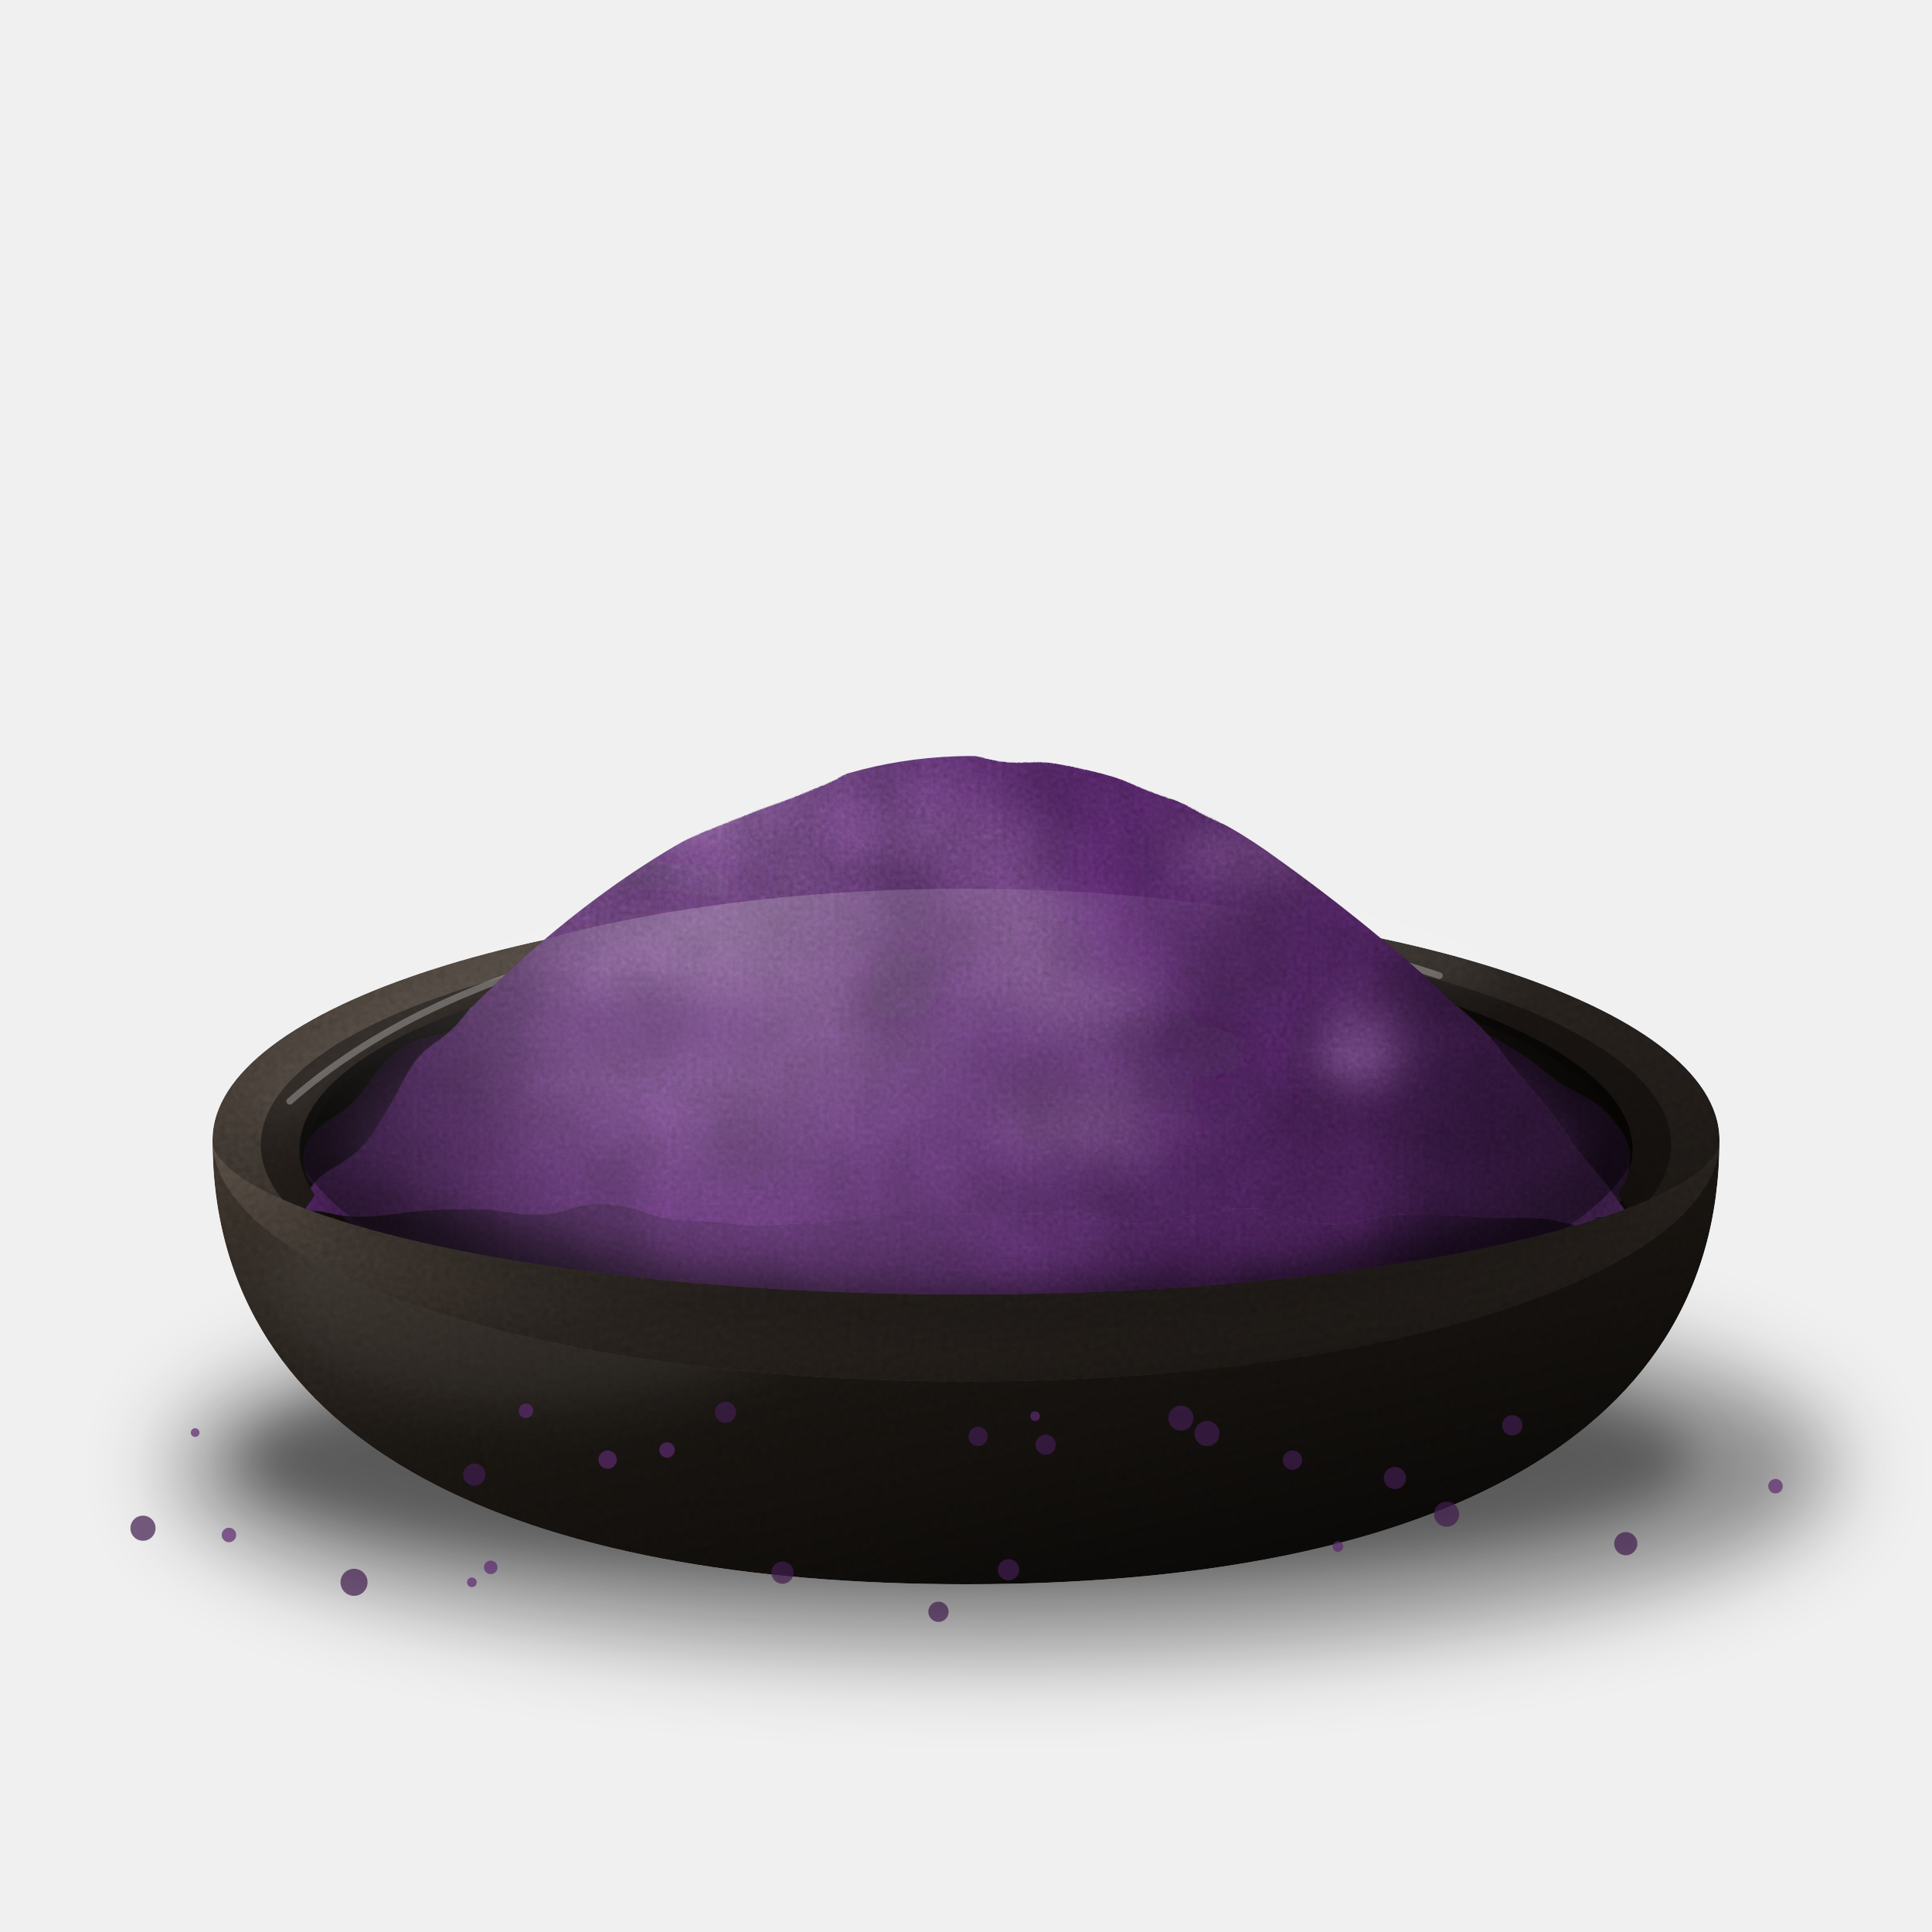
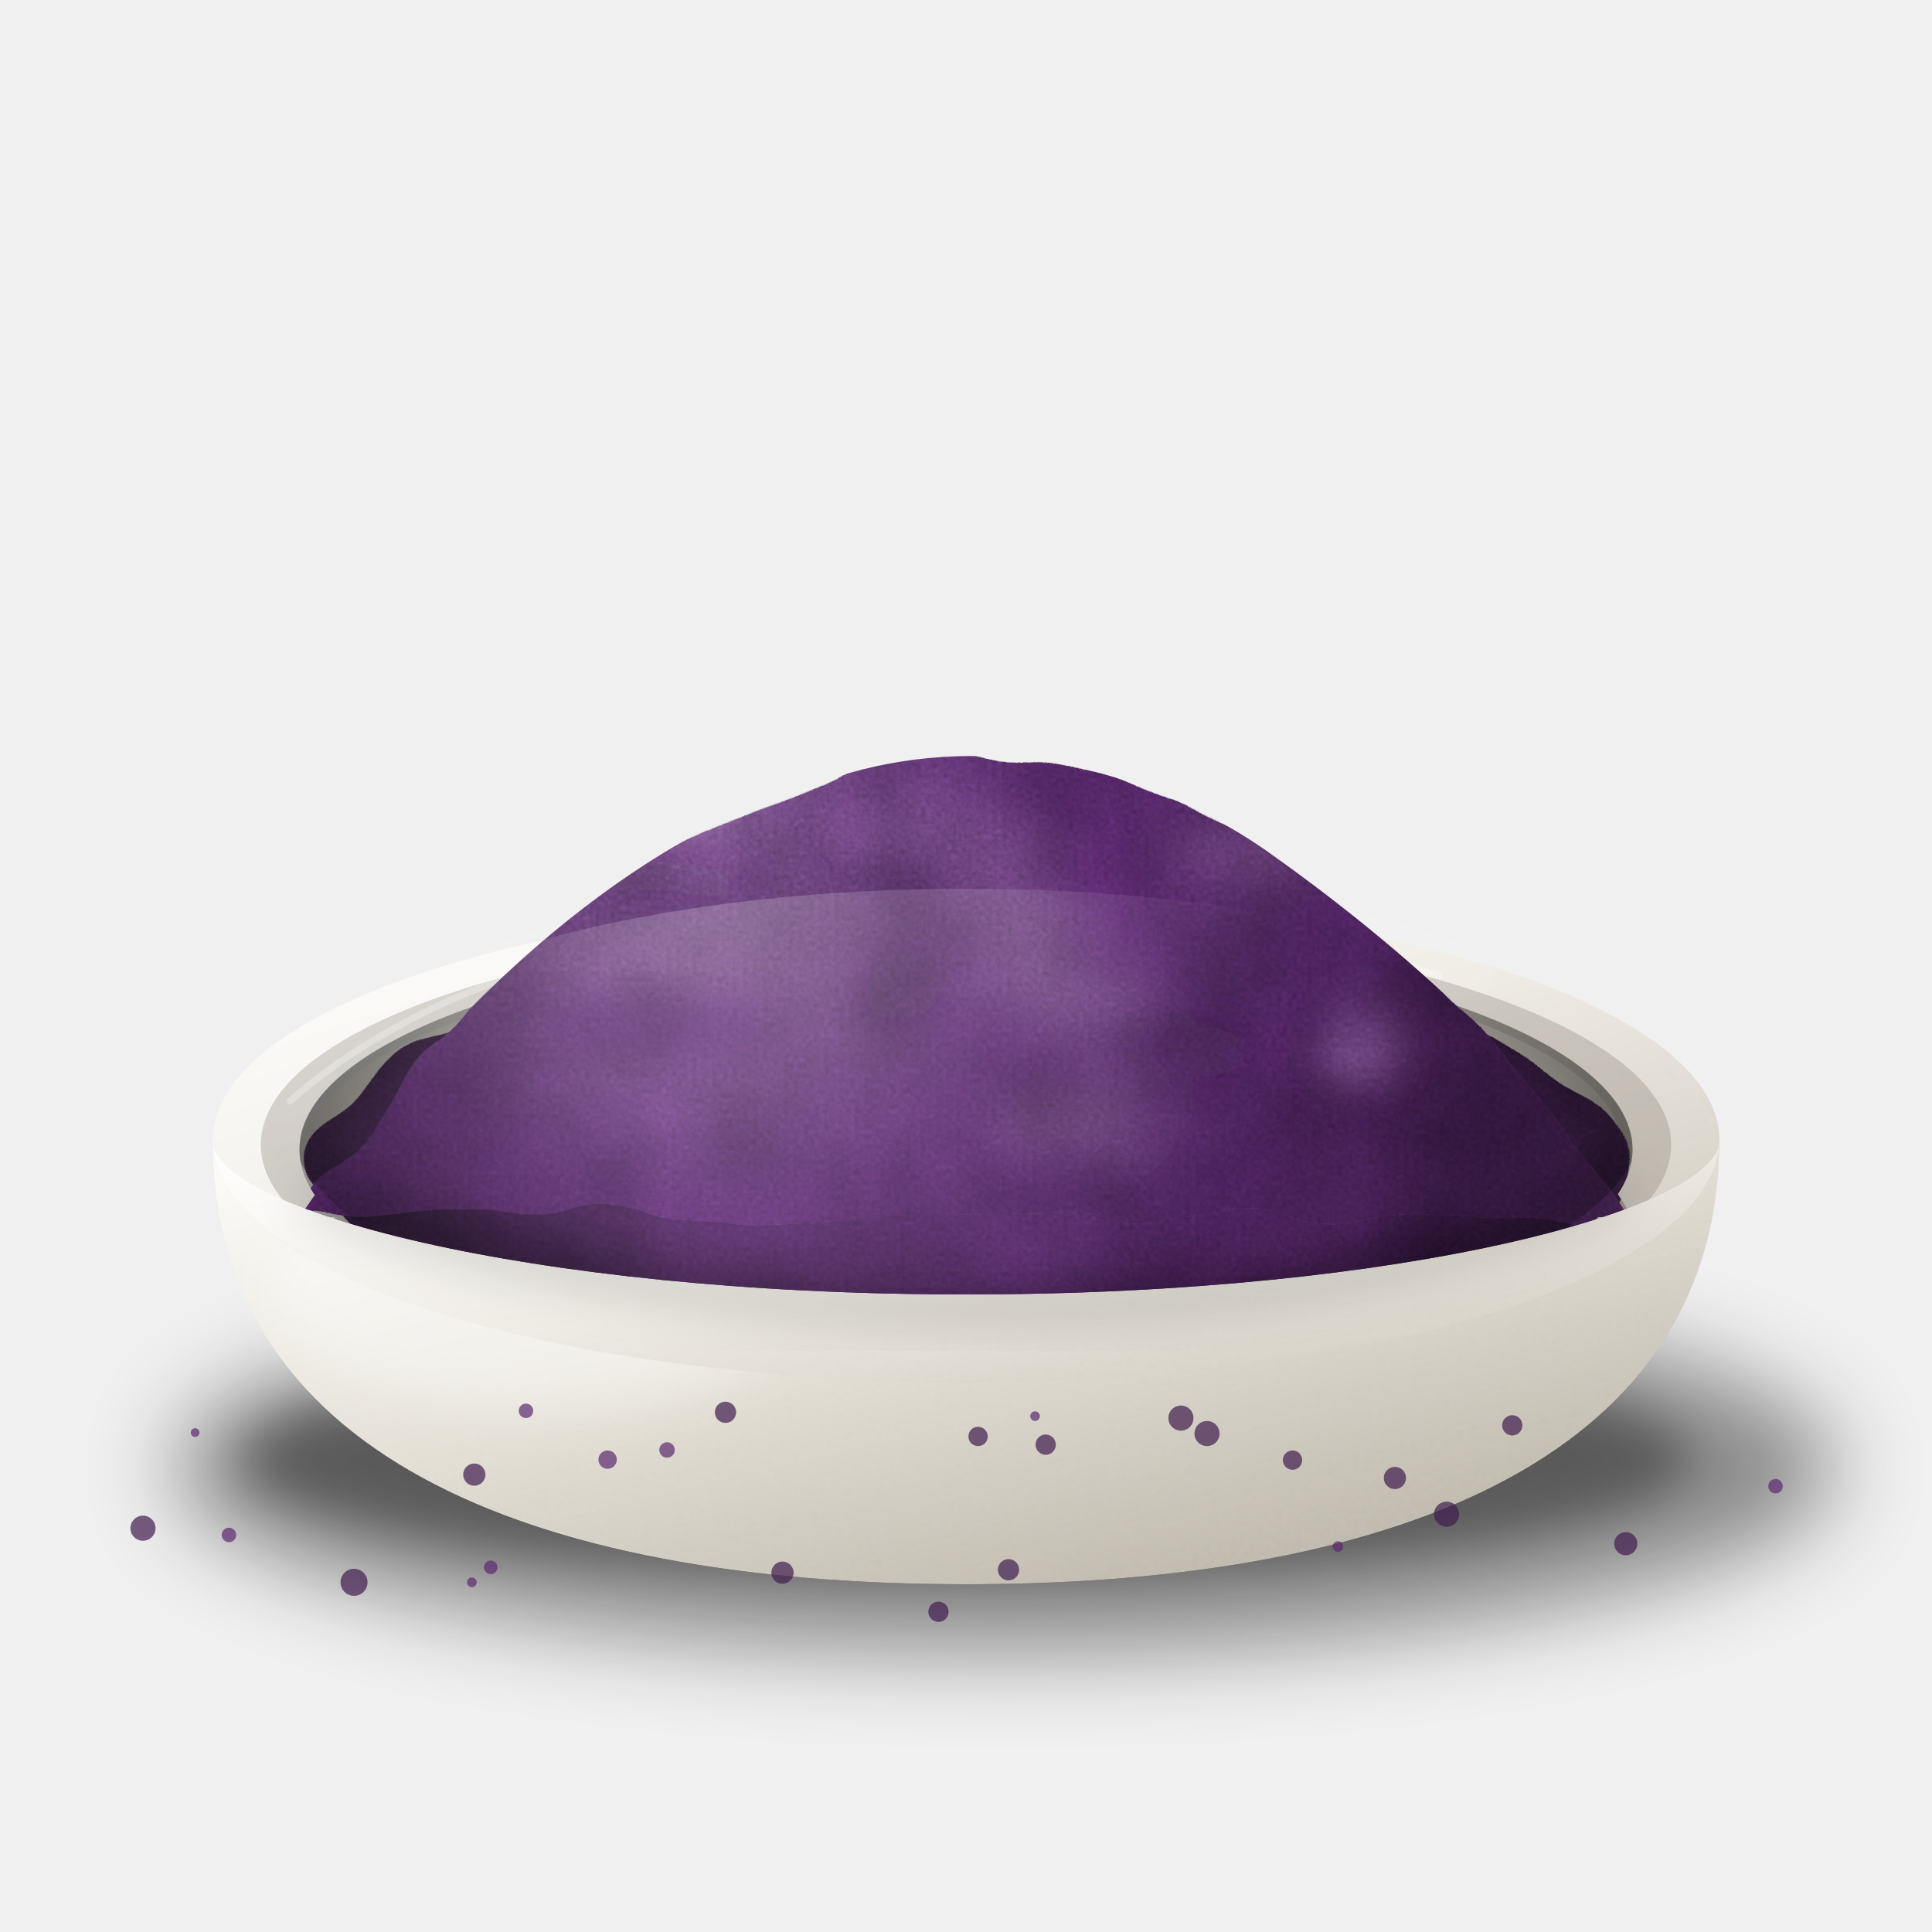
<svg xmlns="http://www.w3.org/2000/svg" viewBox="0 0 400 400" class="" role="presentation" aria-hidden="true" data-bowl="mulberry-powder">
  <defs>
    <filter id="b-mulberry-powder-soft" x="-20%" y="-40%" width="140%" height="180%">
      <feGaussianBlur stdDeviation="5" />
    </filter>
    <filter id="b-mulberry-powder-ground" x="-20%" y="-50%" width="140%" height="200%">
      <feGaussianBlur stdDeviation="9" />
    </filter>
    <filter id="b-mulberry-powder-stone" x="0" y="0" width="100%" height="100%" color-interpolation-filters="sRGB">
      <feTurbulence type="fractalNoise" baseFrequency="0.75" numOctaves="2" seed="562" result="n" />
-       <feColorMatrix in="n" type="matrix" values="0.33 0.33 0.33 0 0  0.33 0.33 0.33 0 0  0.33 0.33 0.33 0 0  0 0 0 0 0.2" result="g" />
+       <feColorMatrix in="n" type="matrix" values="0.33 0.33 0.33 0 0  0.33 0.33 0.33 0 0  0.33 0.33 0.33 0 0  0 0 0 0 0.07" result="g" />
      <feBlend in="g" in2="SourceGraphic" mode="overlay" result="b" />
      <feComposite in="b" in2="SourceGraphic" operator="in" />
    </filter>
    <linearGradient id="b-mulberry-powder-body" x1="0.1" y1="0" x2="0.9" y2="1">
-       <stop offset="0" stop-color="#3d352e" />
-       <stop offset="0.45" stop-color="#1a1612" />
-       <stop offset="1" stop-color="#070605" />
+       <stop offset="0" stop-color="#fbfaf7" />
+       <stop offset="0.45" stop-color="#e4e0d6" />
+       <stop offset="1" stop-color="#b6b0a3" />
    </linearGradient>
    <linearGradient id="b-mulberry-powder-rim" x1="0" y1="0" x2="1" y2="1">
-       <stop offset="0" stop-color="#5a5047" />
-       <stop offset="0.5" stop-color="#2a2420" />
-       <stop offset="1" stop-color="#14110e" />
+       <stop offset="0" stop-color="#ffffff" />
+       <stop offset="0.5" stop-color="#efece5" />
+       <stop offset="1" stop-color="#cbc5b9" />
    </linearGradient>
    <linearGradient id="b-mulberry-powder-wall" x1="0" y1="0" x2="0" y2="1">
-       <stop offset="0" stop-color="#2e2823" />
-       <stop offset="0.55" stop-color="#100d0b" />
-       <stop offset="1" stop-color="#070605" />
+       <stop offset="0" stop-color="#ebe7de" />
+       <stop offset="0.55" stop-color="#cdc7bb" />
+       <stop offset="1" stop-color="#b0a99c" />
    </linearGradient>
  </defs>
  <ellipse cx="208" cy="304" rx="172" ry="38" fill="#000" opacity="0.42" filter="url(#b-mulberry-powder-ground)" />
  <ellipse cx="200" cy="302" rx="150" ry="24" fill="#000" opacity="0.35" filter="url(#b-mulberry-powder-soft)" />
  <path d="M 44 236 C 44 300, 108 328, 200 328 C 292 328, 356 300, 356 236 Z" fill="url(#b-mulberry-powder-body)" filter="url(#b-mulberry-powder-stone)" />
-   <ellipse cx="112" cy="266" rx="56" ry="26" fill="#fff" opacity="0.06" filter="url(#b-mulberry-powder-soft)" />
+   <ellipse cx="112" cy="266" rx="56" ry="26" fill="#fff" opacity="0.4" filter="url(#b-mulberry-powder-soft)" />
  <ellipse cx="200" cy="236" rx="156" ry="50" fill="url(#b-mulberry-powder-rim)" filter="url(#b-mulberry-powder-stone)" />
-   <ellipse cx="200" cy="237" rx="146" ry="46" fill="#0c0a08" opacity="0.55" />
+   <ellipse cx="200" cy="237" rx="146" ry="46" fill="#8c857a" opacity="0.35" />
  <ellipse cx="200" cy="238" rx="136" ry="42" fill="url(#b-mulberry-powder-wall)" />
  <path d="M 56 230 C 90 198, 146 186, 200 186 C 236 186, 274 191, 306 202" fill="none" stroke="#fff" stroke-opacity="0.16" stroke-width="5" stroke-linecap="round" filter="url(#b-mulberry-powder-soft)" />
  <path d="M 60 228 C 94 198, 148 188, 200 188 C 234 188, 268 192, 298 202" fill="none" stroke="#fff" stroke-opacity="0.28" stroke-width="1.4" stroke-linecap="round" />
  <g>
    <defs>
      <radialGradient id="b-mulberry-powder-dome" gradientUnits="userSpaceOnUse" cx="152" cy="180" r="215" fx="140" fy="170">
        <stop offset="0" stop-color="#7f598f" />
        <stop offset="0.36" stop-color="#5b2a6f" />
        <stop offset="0.78" stop-color="#401d4e" />
        <stop offset="1" stop-color="#452551" />
      </radialGradient>
      <radialGradient id="b-mulberry-powder-bed" gradientUnits="userSpaceOnUse" cx="200" cy="238" r="140">
        <stop offset="0" stop-color="#5b2a6f" />
        <stop offset="0.72" stop-color="#401d4e" />
        <stop offset="1" stop-color="#452551" />
      </radialGradient>
      <clipPath id="b-mulberry-powder-cavclip">
        <ellipse cx="200" cy="238" rx="138" ry="44" />
        <path d="M 62 252 C 88 214, 128 172, 176 160 C 204 152, 236 158, 262 176 C 296 200, 322 226, 338 252 Z" />
      </clipPath>
      <filter id="b-mulberry-powder-surf" x="-8%" y="-14%" width="116%" height="128%" color-interpolation-filters="sRGB">
        <feTurbulence type="fractalNoise" baseFrequency="0.035" numOctaves="2" seed="553" result="warp" />
        <feDisplacementMap in="SourceGraphic" in2="warp" scale="9" xChannelSelector="R" yChannelSelector="G" result="shape" />
        <feTurbulence type="fractalNoise" baseFrequency="0.95" numOctaves="2" seed="554" result="fine" />
        <feColorMatrix in="fine" type="matrix" values="0.33 0.33 0.33 0 0  0.33 0.33 0.33 0 0  0.33 0.33 0.33 0 0  0 0 0 0 0.26" result="fineG" />
        <feTurbulence type="fractalNoise" baseFrequency="0.045" numOctaves="3" seed="555" result="mottle" />
        <feColorMatrix in="mottle" type="matrix" values="0.33 0.33 0.33 0 0  0.33 0.33 0.33 0 0  0.33 0.33 0.33 0 0  0 0 0 0 0.32" result="mottleG" />
        <feBlend in="fineG" in2="shape" mode="overlay" result="s1" />
        <feBlend in="mottleG" in2="s1" mode="overlay" result="s2" />
        <feComposite in="s2" in2="shape" operator="in" />
      </filter>
    </defs>
    <g clip-path="url(#b-mulberry-powder-cavclip)">
      <g filter="url(#b-mulberry-powder-surf)">
        <ellipse cx="200" cy="240" rx="136" ry="42" fill="url(#b-mulberry-powder-bed)" />
      </g>
-       <ellipse cx="200" cy="236" rx="136" ry="42" fill="none" stroke="#000" stroke-width="18" opacity="0.55" filter="url(#b-mulberry-powder-soft)" />
+       <ellipse cx="200" cy="236" rx="136" ry="42" fill="none" stroke="#000" stroke-width="18" opacity="0.3" filter="url(#b-mulberry-powder-soft)" />
      <g filter="url(#b-mulberry-powder-surf)">
        <path d="M 62 252 C 88 214, 128 172, 176 160 C 204 152, 236 158, 262 176 C 296 200, 322 226, 338 252 Z" fill="url(#b-mulberry-powder-dome)" />
        <g filter="url(#b-mulberry-powder-soft)">
          <ellipse cx="280.6" cy="213.4" rx="6.3" ry="7.1" fill="#7f598f" opacity="0.5" />
          <ellipse cx="214.5" cy="199.6" rx="13.0" ry="8.4" fill="#7f598f" opacity="0.5" />
          <ellipse cx="239.7" cy="217.5" rx="18.4" ry="6.4" fill="#401d4e" opacity="0.42" />
          <ellipse cx="198.2" cy="174.8" rx="19.8" ry="6.6" fill="#7f598f" opacity="0.5" />
          <ellipse cx="256.9" cy="177.1" rx="14.1" ry="7.4" fill="#7f598f" opacity="0.5" />
          <ellipse cx="186.1" cy="204.2" rx="7.0" ry="7.3" fill="#401d4e" opacity="0.42" />
          <ellipse cx="281.5" cy="216.8" rx="9.4" ry="7.8" fill="#7f598f" opacity="0.5" />
          <ellipse cx="210.0" cy="188.6" rx="13.8" ry="7.0" fill="#7f598f" opacity="0.5" />
          <ellipse cx="139.8" cy="181.9" rx="15.6" ry="3.4" fill="#401d4e" opacity="0.42" />
          <ellipse cx="223.6" cy="232.0" rx="18.6" ry="6.4" fill="#7f598f" opacity="0.5" />
          <ellipse cx="224.0" cy="209.0" rx="15.9" ry="5.6" fill="#7f598f" opacity="0.5" />
        </g>
      </g>
    </g>
    <defs>
      <radialGradient id="b-mulberry-powder-sheen" gradientUnits="userSpaceOnUse" cx="150" cy="186" r="120">
        <stop offset="0" stop-color="#fff" stop-opacity="0.22" />
        <stop offset="1" stop-color="#fff" stop-opacity="0" />
      </radialGradient>
      <radialGradient id="b-mulberry-powder-vig" gradientUnits="userSpaceOnUse" cx="200" cy="232" r="150">
        <stop offset="0.55" stop-color="#000" stop-opacity="0" />
-         <stop offset="1" stop-color="#000" stop-opacity="0.55" />
+         <stop offset="1" stop-color="#000" stop-opacity="0.35" />
      </radialGradient>
    </defs>
    <g clip-path="url(#b-mulberry-powder-cavclip)">
      <ellipse cx="200" cy="232" rx="140" ry="48" fill="url(#b-mulberry-powder-sheen)" />
      <ellipse cx="200" cy="232" rx="140" ry="48" fill="url(#b-mulberry-powder-vig)" />
    </g>
    <circle cx="125.8" cy="302.2" r="1.9" fill="#5b2a6f" opacity="0.7" />
    <circle cx="162.0" cy="325.6" r="2.3" fill="#401d4e" opacity="0.7" />
    <circle cx="267.6" cy="302.3" r="2.0" fill="#401d4e" opacity="0.7" />
    <circle cx="208.8" cy="325.0" r="2.2" fill="#401d4e" opacity="0.7" />
    <circle cx="194.3" cy="333.7" r="2.1" fill="#401d4e" opacity="0.7" />
    <circle cx="97.7" cy="327.6" r="1.0" fill="#5b2a6f" opacity="0.7" />
    <circle cx="313.1" cy="295.1" r="2.1" fill="#401d4e" opacity="0.7" />
    <circle cx="29.6" cy="316.4" r="2.6" fill="#401d4e" opacity="0.7" />
    <circle cx="216.5" cy="299.1" r="2.1" fill="#401d4e" opacity="0.7" />
    <circle cx="249.9" cy="296.8" r="2.6" fill="#401d4e" opacity="0.7" />
    <circle cx="47.4" cy="317.8" r="1.5" fill="#5b2a6f" opacity="0.7" />
    <circle cx="336.6" cy="319.6" r="2.4" fill="#401d4e" opacity="0.7" />
    <circle cx="277.0" cy="320.2" r="1.1" fill="#5b2a6f" opacity="0.7" />
    <circle cx="73.3" cy="327.6" r="2.8" fill="#401d4e" opacity="0.7" />
    <circle cx="150.2" cy="292.4" r="2.2" fill="#401d4e" opacity="0.7" />
    <circle cx="214.3" cy="293.2" r="1.0" fill="#5b2a6f" opacity="0.7" />
    <circle cx="367.6" cy="307.7" r="1.5" fill="#5b2a6f" opacity="0.7" />
    <circle cx="288.8" cy="306.0" r="2.3" fill="#401d4e" opacity="0.7" />
    <circle cx="244.5" cy="293.6" r="2.6" fill="#401d4e" opacity="0.7" />
    <circle cx="108.9" cy="292.1" r="1.5" fill="#5b2a6f" opacity="0.7" />
    <circle cx="138.1" cy="300.2" r="1.6" fill="#5b2a6f" opacity="0.7" />
    <circle cx="40.4" cy="296.6" r="0.9" fill="#5b2a6f" opacity="0.7" />
    <circle cx="98.2" cy="305.3" r="2.3" fill="#401d4e" opacity="0.7" />
    <circle cx="101.6" cy="324.5" r="1.4" fill="#5b2a6f" opacity="0.7" />
    <circle cx="299.5" cy="313.5" r="2.6" fill="#401d4e" opacity="0.7" />
    <circle cx="202.5" cy="297.4" r="2.0" fill="#401d4e" opacity="0.7" />
    <ellipse cx="136" cy="212" rx="26" ry="6" fill="#5b2a6f" opacity="0.35" filter="url(#b-mulberry-powder-soft)" />
  </g>
  <path d="M 44 236 C 44 262, 108 286, 200 286 C 292 286, 356 262, 356 236 C 356 250, 292 268, 200 268 C 108 268, 44 250, 44 236 Z" fill="url(#b-mulberry-powder-rim)" filter="url(#b-mulberry-powder-stone)" />
-   <path d="M 64 246 C 100 262, 150 270, 200 270 C 250 270, 300 262, 336 246" fill="none" stroke="#000" stroke-opacity="0.35" stroke-width="6" filter="url(#b-mulberry-powder-soft)" />
+   <path d="M 64 246 C 100 262, 150 270, 200 270 C 250 270, 300 262, 336 246" fill="none" stroke="#000" stroke-opacity="0.2" stroke-width="6" filter="url(#b-mulberry-powder-soft)" />
</svg>
